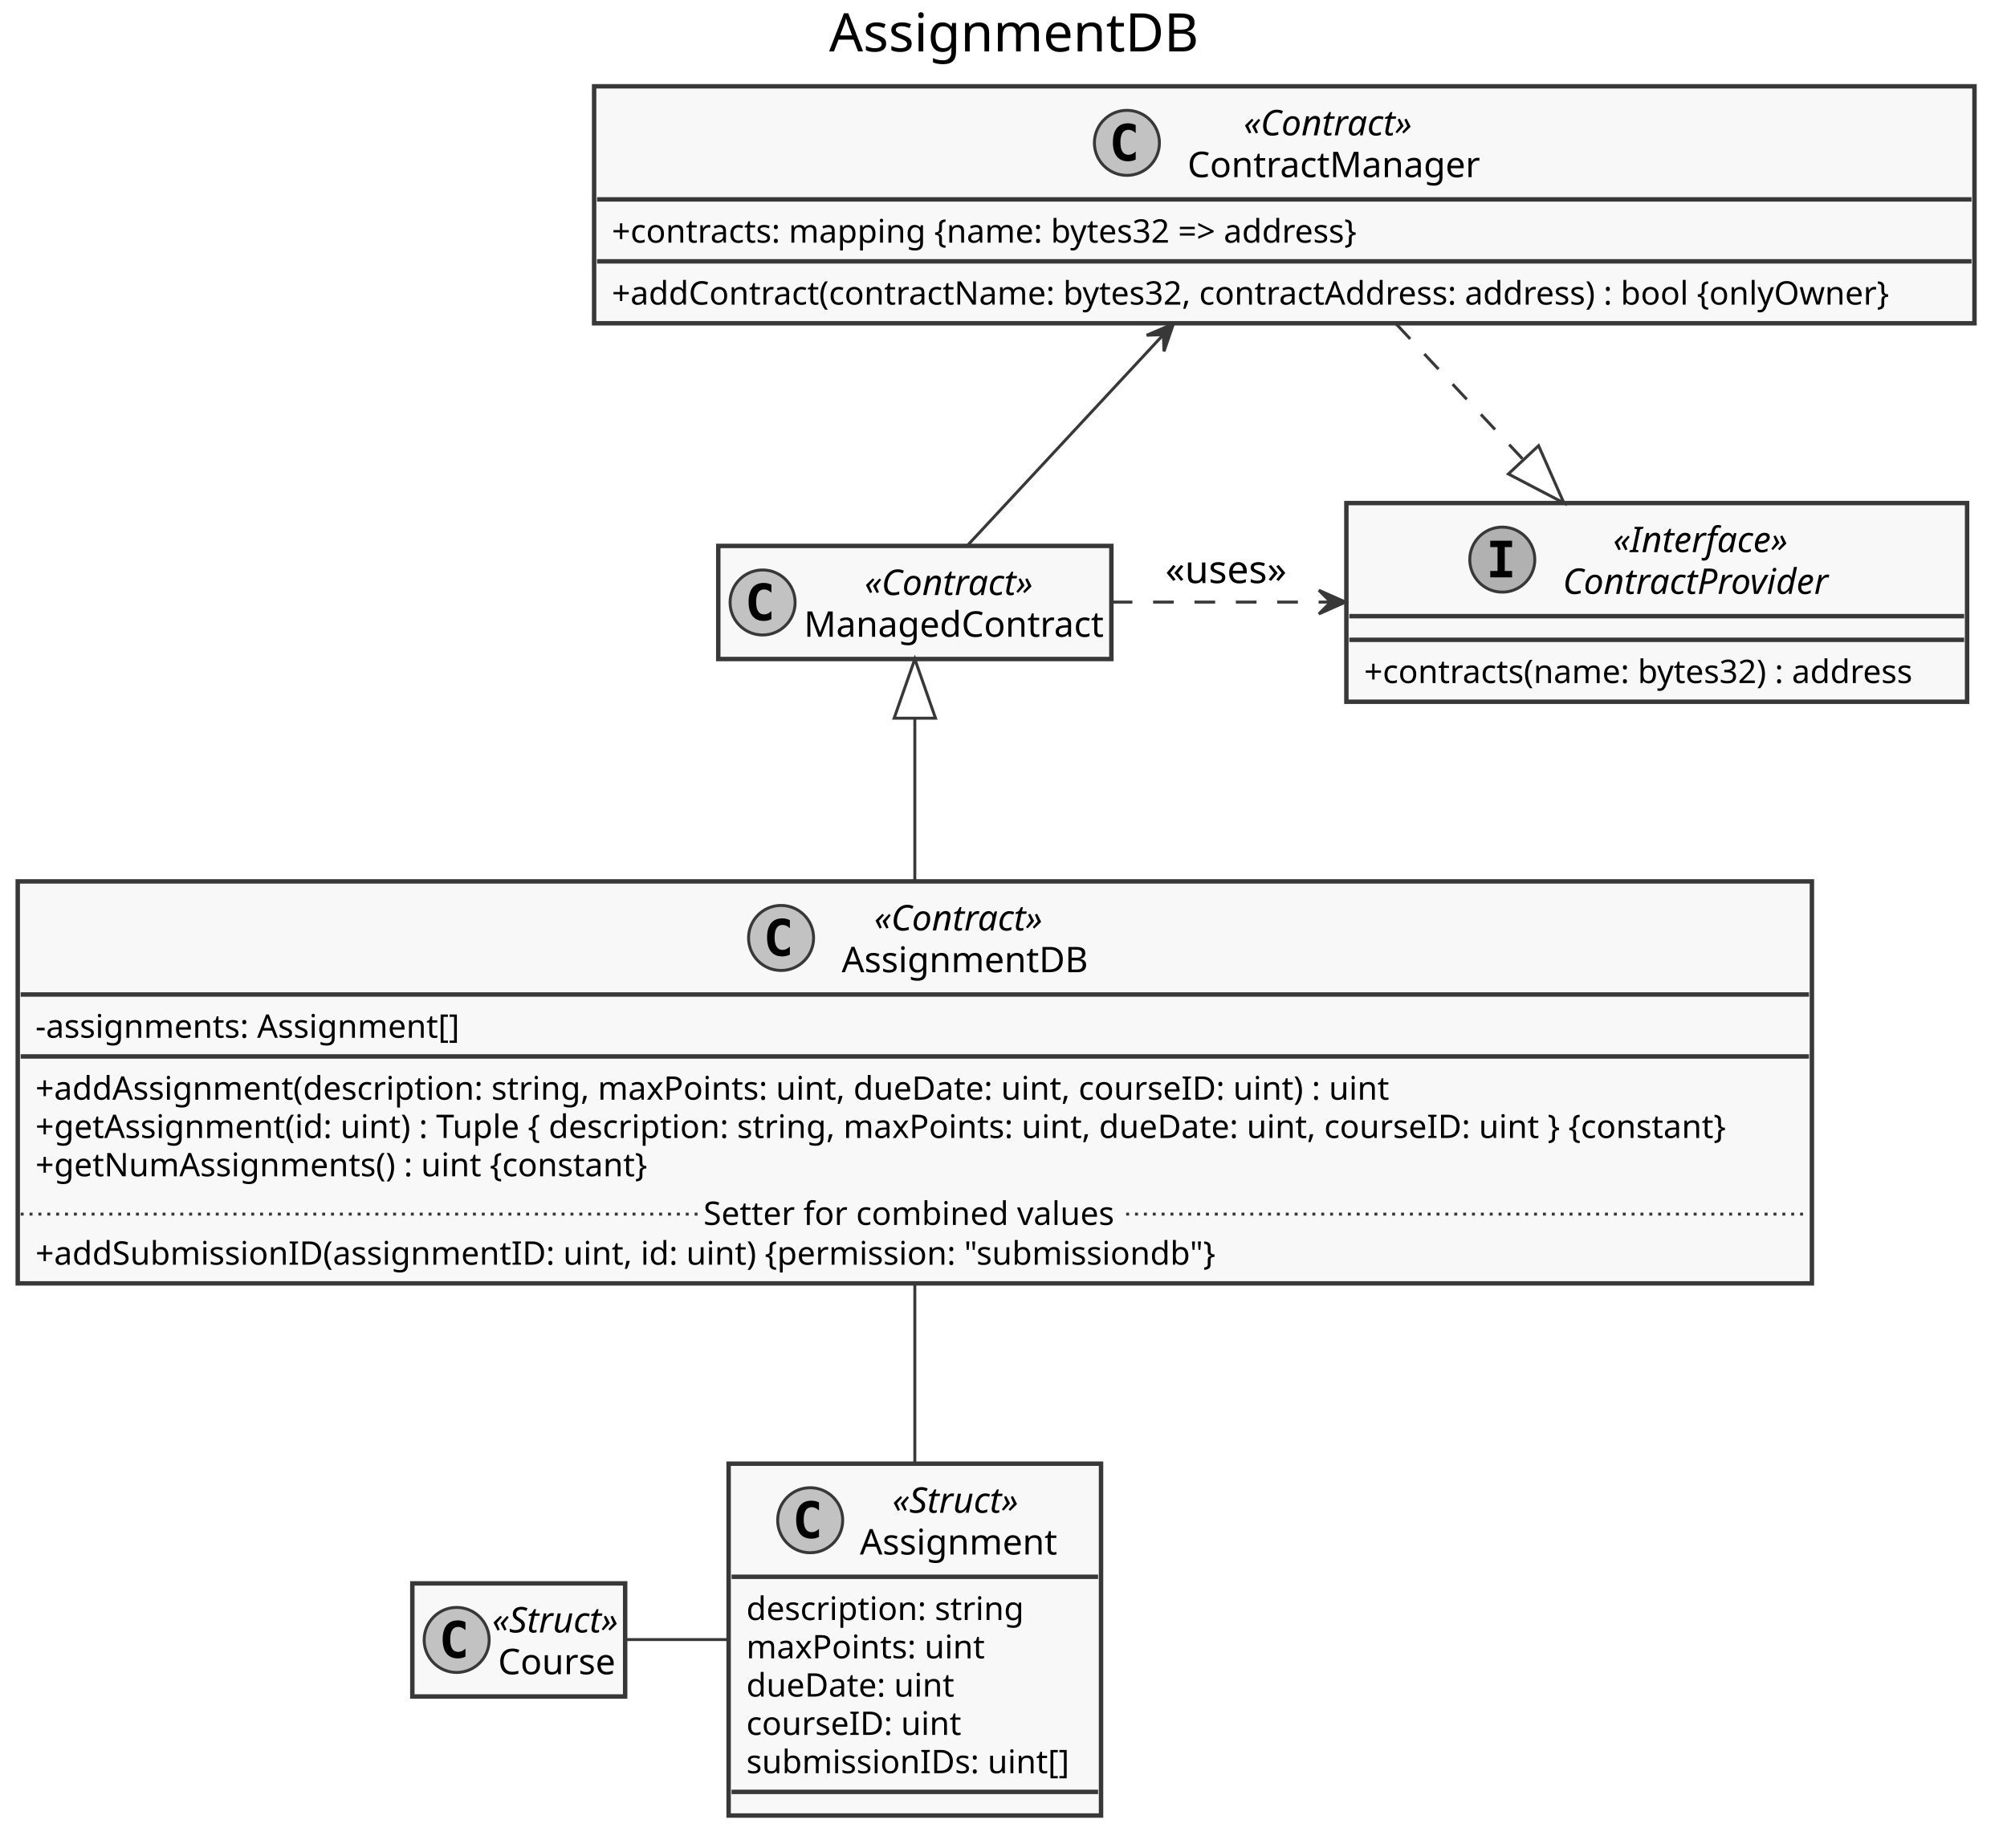
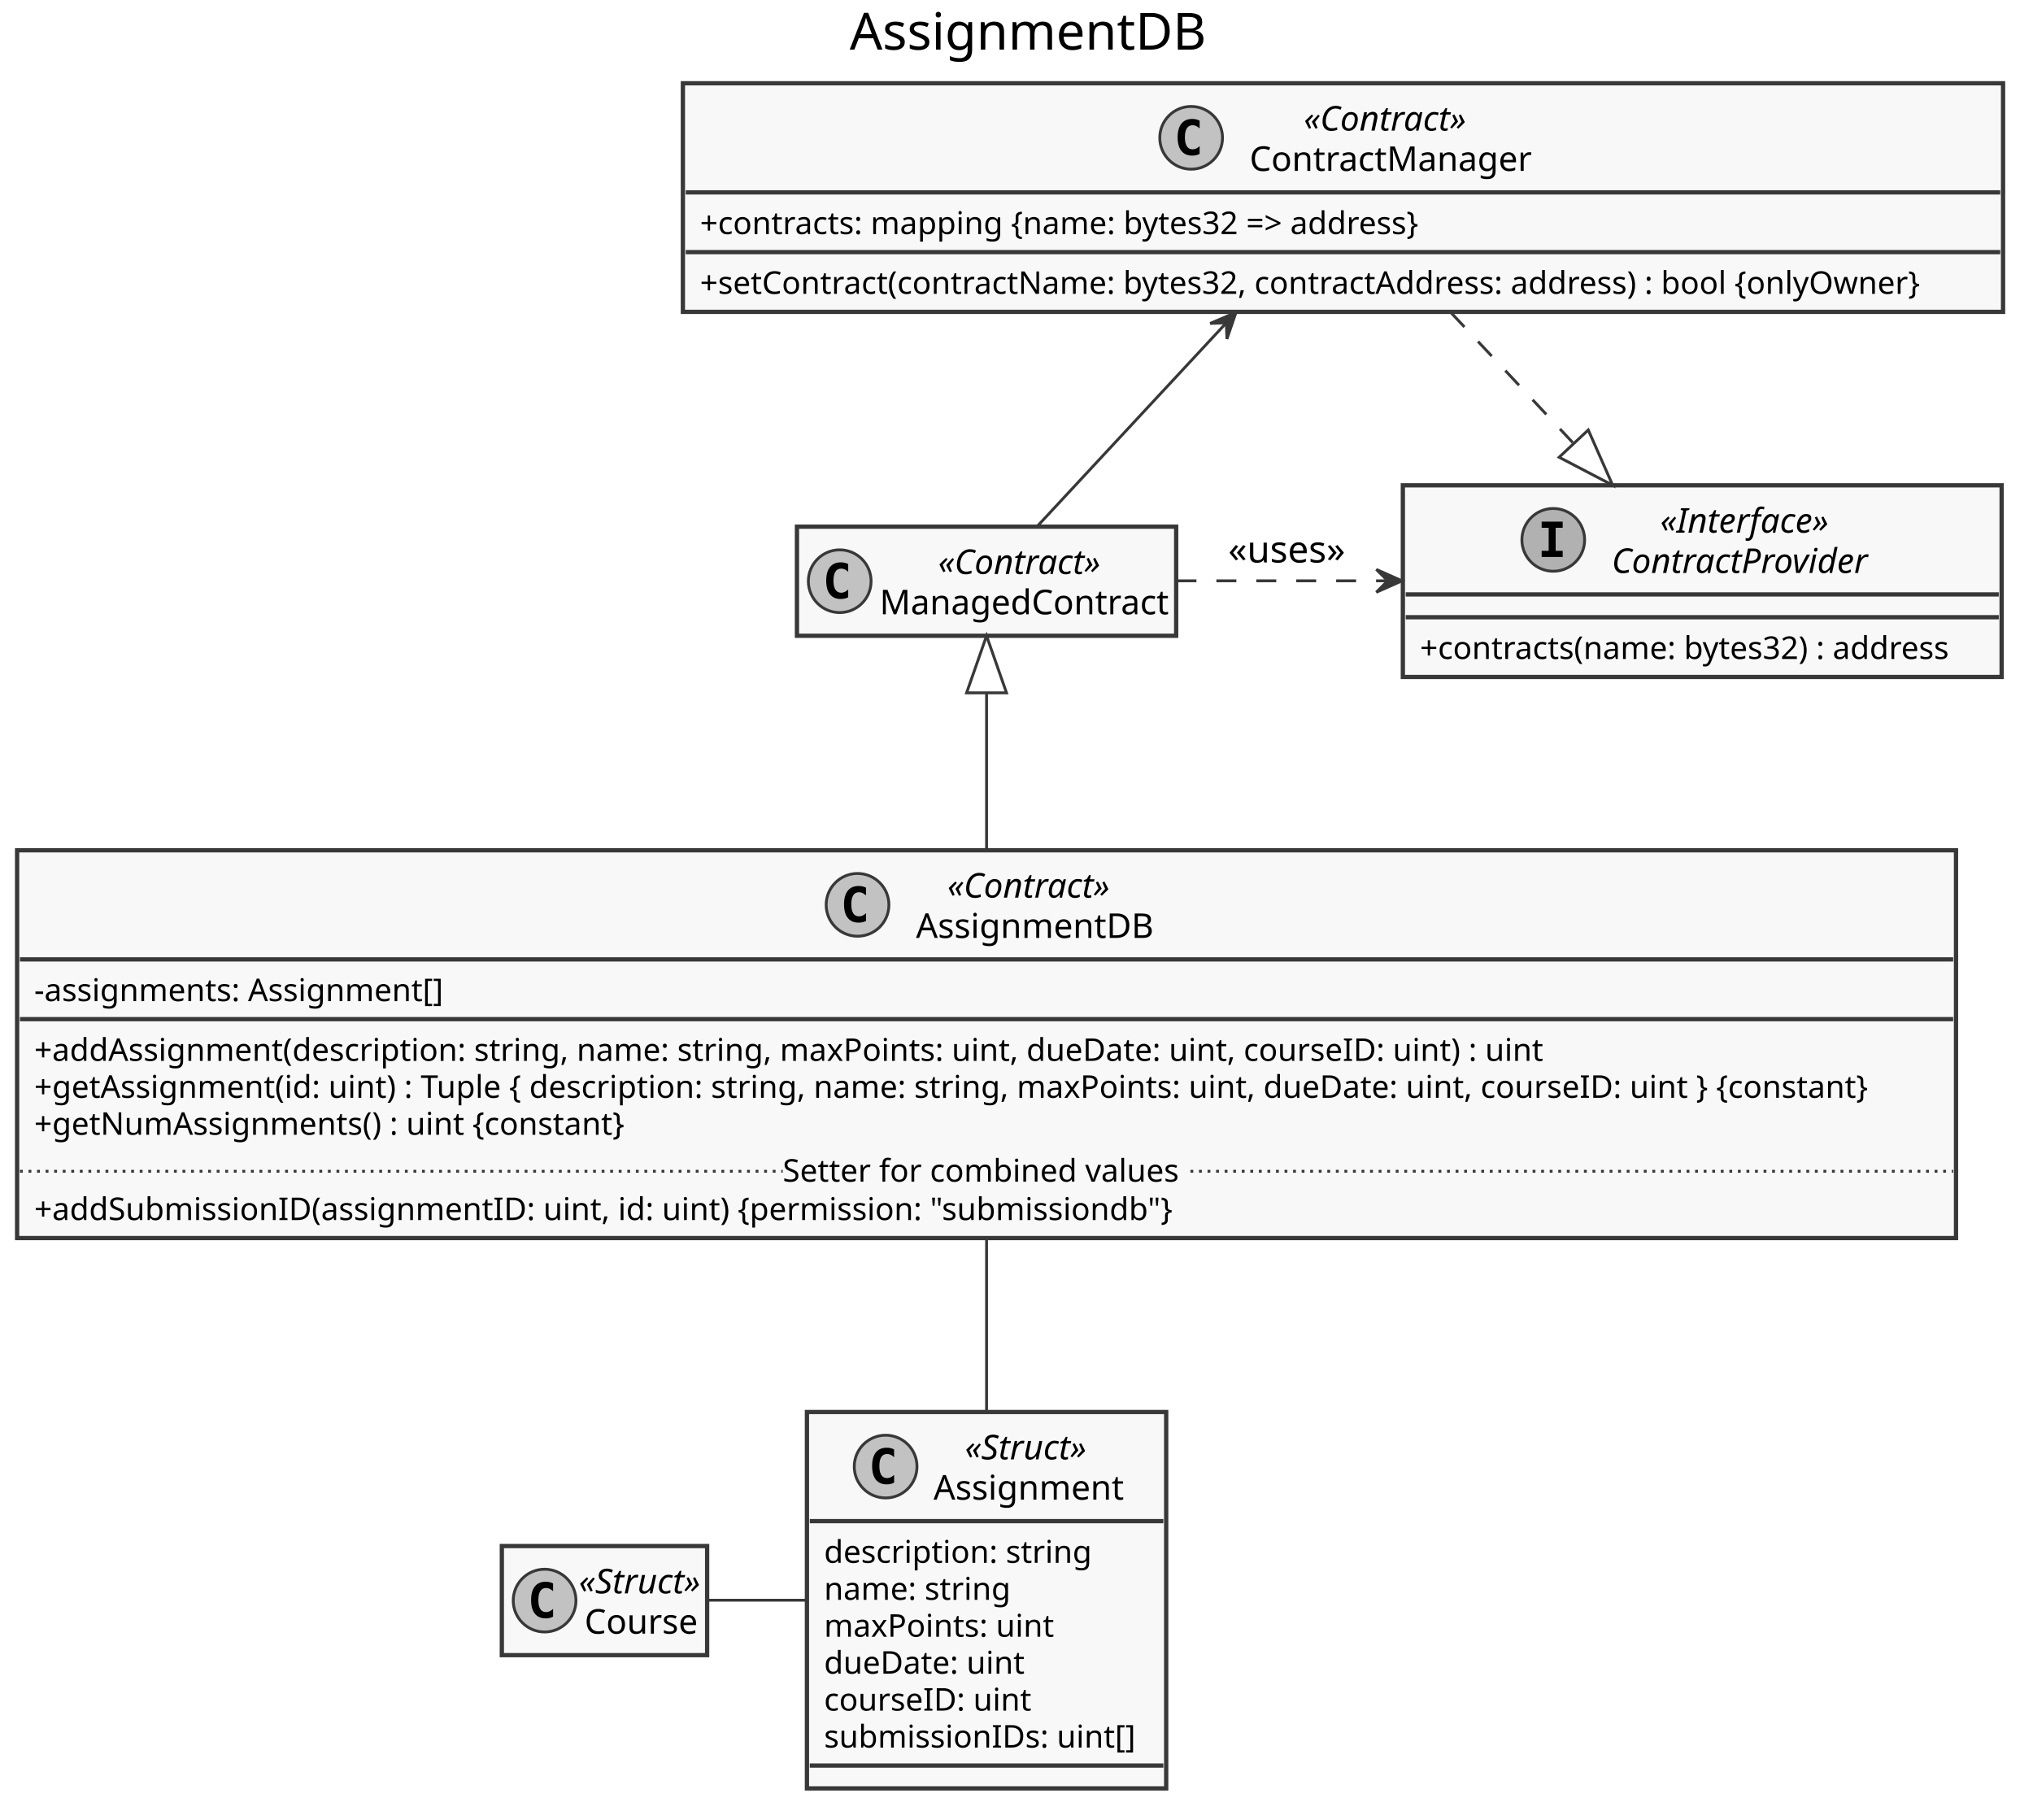
- <svg xmlns="http://www.w3.org/2000/svg" contentScriptType="application/ecmascript" contentStyleType="text/css" height="625px" preserveAspectRatio="none" style="width:679px;height:625px;" version="1.1" viewBox="0 0 679 625" width="679px" zoomAndPan="magnify">
+ <svg xmlns="http://www.w3.org/2000/svg" contentScriptType="application/ecmascript" contentStyleType="text/css" height="638px" preserveAspectRatio="none" style="width:713px;height:638px;" version="1.1" viewBox="0 0 713 638" width="713px" zoomAndPan="magnify">
  <defs />
  <g>
-     <text fill="#000000" font-family="Source Sans Pro Semibold" font-size="18" lengthAdjust="spacingAndGlyphs" textLength="125" x="280.5" y="17.402">AssignmentDB</text>
-     <rect fill="#F8F8F8" height="67.221" id="ContractProvider" style="stroke: #383838; stroke-width: 1.5;" width="210" x="455.5" y="170.199" />
-     <ellipse cx="508.25" cy="189.332" fill="#B1B1B1" rx="11" ry="11" style="stroke: #383838; stroke-width: 1.0;" />
-     <path d="M504.178,185.097 L504.178,182.939 L511.557,182.939 L511.557,185.097 L509.092,185.097 L509.092,193.174 L511.557,193.174 L511.557,195.332 L504.178,195.332 L504.178,193.174 L506.643,193.174 L506.643,185.097 Z " />
-     <text fill="#000000" font-family="Source Sans Pro Semibold" font-size="12" font-style="italic" lengthAdjust="spacingAndGlyphs" textLength="62" x="545.75" y="186.801">«Interface»</text>
-     <text fill="#000000" font-family="Source Sans Pro Semibold" font-size="12" font-style="italic" lengthAdjust="spacingAndGlyphs" textLength="96" x="528.75" y="200.934">ContractProvider</text>
-     <line style="stroke: #383838; stroke-width: 1.5;" x1="456.5" x2="664.5" y1="208.465" y2="208.465" />
-     <line style="stroke: #383838; stroke-width: 1.5;" x1="456.5" x2="664.5" y1="216.465" y2="216.465" />
-     <text fill="#000000" font-family="Source Sans Pro Semibold" font-size="11" lengthAdjust="spacingAndGlyphs" textLength="198" x="461.5" y="231.1">+contracts(name: bytes32) : address</text>
-     <rect fill="#F8F8F8" height="80.176" id="ContractManager" style="stroke: #383838; stroke-width: 1.5;" width="467" x="201" y="29.199" />
-     <ellipse cx="381.25" cy="48.332" fill="#C2C2C2" rx="11" ry="11" style="stroke: #383838; stroke-width: 1.0;" />
-     <path d="M384.223,53.975 Q383.642,54.274 383.003,54.423 Q382.364,54.573 381.658,54.573 Q379.151,54.573 377.832,52.921 Q376.512,51.269 376.512,48.148 Q376.512,45.019 377.832,43.367 Q379.151,41.715 381.658,41.715 Q382.364,41.715 383.011,41.864 Q383.659,42.014 384.223,42.312 L384.223,45.035 Q383.592,44.454 382.999,44.184 Q382.405,43.915 381.774,43.915 Q380.43,43.915 379.745,44.981 Q379.06,46.048 379.06,48.148 Q379.06,50.24 379.745,51.306 Q380.43,52.373 381.774,52.373 Q382.405,52.373 382.999,52.103 Q383.592,51.834 384.223,51.252 Z " />
-     <text fill="#000000" font-family="Source Sans Pro Semibold" font-size="12" font-style="italic" lengthAdjust="spacingAndGlyphs" textLength="60" x="420.75" y="45.801">«Contract»</text>
-     <text fill="#000000" font-family="Source Sans Pro Semibold" font-size="12" lengthAdjust="spacingAndGlyphs" textLength="98" x="401.75" y="59.934">ContractManager</text>
-     <line style="stroke: #383838; stroke-width: 1.5;" x1="202" x2="667" y1="67.465" y2="67.465" />
-     <text fill="#000000" font-family="Source Sans Pro Semibold" font-size="11" lengthAdjust="spacingAndGlyphs" textLength="269" x="207" y="82.1">+contracts: mapping {name: bytes32 =&gt; address}</text>
-     <line style="stroke: #383838; stroke-width: 1.5;" x1="202" x2="667" y1="88.42" y2="88.42" />
-     <text fill="#000000" font-family="Source Sans Pro Semibold" font-size="11" lengthAdjust="spacingAndGlyphs" textLength="455" x="207" y="103.055">+addContract(contractName: bytes32, contractAddress: address) : bool {onlyOwner}</text>
-     <rect fill="#F8F8F8" height="38.266" id="ManagedContract" style="stroke: #383838; stroke-width: 1.5;" width="133" x="243" y="184.699" />
-     <ellipse cx="258" cy="203.832" fill="#C2C2C2" rx="11" ry="11" style="stroke: #383838; stroke-width: 1.0;" />
-     <path d="M260.973,209.475 Q260.392,209.774 259.753,209.923 Q259.114,210.073 258.408,210.073 Q255.901,210.073 254.582,208.421 Q253.262,206.769 253.262,203.648 Q253.262,200.519 254.582,198.867 Q255.901,197.215 258.408,197.215 Q259.114,197.215 259.761,197.364 Q260.409,197.514 260.973,197.812 L260.973,200.535 Q260.342,199.954 259.749,199.684 Q259.155,199.415 258.524,199.415 Q257.18,199.415 256.495,200.481 Q255.81,201.548 255.81,203.648 Q255.81,205.74 256.495,206.806 Q257.18,207.873 258.524,207.873 Q259.155,207.873 259.749,207.603 Q260.342,207.333 260.973,206.752 Z " />
-     <text fill="#000000" font-family="Source Sans Pro Semibold" font-size="12" font-style="italic" lengthAdjust="spacingAndGlyphs" textLength="60" x="292.5" y="201.301">«Contract»</text>
-     <text fill="#000000" font-family="Source Sans Pro Semibold" font-size="12" lengthAdjust="spacingAndGlyphs" textLength="101" x="272" y="215.434">ManagedContract</text>
-     <rect fill="#F8F8F8" height="38.266" id="Course" style="stroke: #383838; stroke-width: 1.5;" width="72" x="139.5" y="535.699" />
-     <ellipse cx="154.5" cy="554.832" fill="#C2C2C2" rx="11" ry="11" style="stroke: #383838; stroke-width: 1.0;" />
-     <path d="M157.473,560.475 Q156.892,560.774 156.253,560.923 Q155.614,561.073 154.908,561.073 Q152.401,561.073 151.082,559.421 Q149.762,557.769 149.762,554.648 Q149.762,551.519 151.082,549.867 Q152.401,548.215 154.908,548.215 Q155.614,548.215 156.261,548.364 Q156.909,548.514 157.473,548.812 L157.473,551.535 Q156.842,550.954 156.249,550.684 Q155.655,550.415 155.024,550.415 Q153.68,550.415 152.995,551.481 Q152.31,552.548 152.31,554.648 Q152.31,556.74 152.995,557.806 Q153.68,558.873 155.024,558.873 Q155.655,558.873 156.249,558.603 Q156.842,558.333 157.473,557.752 Z " />
-     <text fill="#000000" font-family="Source Sans Pro Semibold" font-size="12" font-style="italic" lengthAdjust="spacingAndGlyphs" textLength="44" x="166.5" y="552.301">«Struct»</text>
-     <text fill="#000000" font-family="Source Sans Pro Semibold" font-size="12" lengthAdjust="spacingAndGlyphs" textLength="40" x="168.5" y="566.434">Course</text>
-     <rect fill="#F8F8F8" height="119.041" id="Assignment" style="stroke: #383838; stroke-width: 1.5;" width="126" x="246.5" y="495.199" />
-     <ellipse cx="274.1" cy="514.332" fill="#C2C2C2" rx="11" ry="11" style="stroke: #383838; stroke-width: 1.0;" />
-     <path d="M277.073,519.975 Q276.492,520.274 275.853,520.423 Q275.214,520.573 274.508,520.573 Q272.001,520.573 270.682,518.921 Q269.362,517.269 269.362,514.148 Q269.362,511.019 270.682,509.367 Q272.001,507.715 274.508,507.715 Q275.214,507.715 275.861,507.864 Q276.509,508.014 277.073,508.312 L277.073,511.035 Q276.442,510.454 275.849,510.184 Q275.255,509.915 274.624,509.915 Q273.28,509.915 272.595,510.981 Q271.91,512.048 271.91,514.148 Q271.91,516.24 272.595,517.306 Q273.28,518.373 274.624,518.373 Q275.255,518.373 275.849,518.103 Q276.442,517.833 277.073,517.252 Z " />
-     <text fill="#000000" font-family="Source Sans Pro Semibold" font-size="12" font-style="italic" lengthAdjust="spacingAndGlyphs" textLength="44" x="301.9" y="511.801">«Struct»</text>
-     <text fill="#000000" font-family="Source Sans Pro Semibold" font-size="12" lengthAdjust="spacingAndGlyphs" textLength="66" x="290.9" y="525.934">Assignment</text>
-     <line style="stroke: #383838; stroke-width: 1.5;" x1="247.5" x2="371.5" y1="533.465" y2="533.465" />
-     <text fill="#000000" font-family="Source Sans Pro Semibold" font-size="11" lengthAdjust="spacingAndGlyphs" textLength="99" x="252.5" y="548.1">description: string</text>
-     <text fill="#000000" font-family="Source Sans Pro Semibold" font-size="11" lengthAdjust="spacingAndGlyphs" textLength="83" x="252.5" y="561.055">maxPoints: uint</text>
-     <text fill="#000000" font-family="Source Sans Pro Semibold" font-size="11" lengthAdjust="spacingAndGlyphs" textLength="71" x="252.5" y="574.01">dueDate: uint</text>
-     <text fill="#000000" font-family="Source Sans Pro Semibold" font-size="11" lengthAdjust="spacingAndGlyphs" textLength="75" x="252.5" y="586.965">courseID: uint</text>
-     <text fill="#000000" font-family="Source Sans Pro Semibold" font-size="11" lengthAdjust="spacingAndGlyphs" textLength="114" x="252.5" y="599.92">submissionIDs: uint[]</text>
-     <line style="stroke: #383838; stroke-width: 1.5;" x1="247.5" x2="371.5" y1="606.24" y2="606.24" />
-     <rect fill="#F8F8F8" height="135.996" id="AssignmentDB" style="stroke: #383838; stroke-width: 1.5;" width="607" x="6" y="298.199" />
-     <ellipse cx="264.25" cy="317.332" fill="#C2C2C2" rx="11" ry="11" style="stroke: #383838; stroke-width: 1.0;" />
-     <path d="M267.223,322.975 Q266.642,323.274 266.003,323.423 Q265.364,323.573 264.658,323.573 Q262.151,323.573 260.832,321.921 Q259.512,320.269 259.512,317.148 Q259.512,314.019 260.832,312.367 Q262.151,310.715 264.658,310.715 Q265.364,310.715 266.011,310.864 Q266.659,311.014 267.223,311.312 L267.223,314.035 Q266.592,313.454 265.999,313.184 Q265.405,312.915 264.774,312.915 Q263.43,312.915 262.745,313.981 Q262.06,315.048 262.06,317.148 Q262.06,319.24 262.745,320.306 Q263.43,321.373 264.774,321.373 Q265.405,321.373 265.999,321.103 Q266.592,320.834 267.223,320.252 Z " />
-     <text fill="#000000" font-family="Source Sans Pro Semibold" font-size="12" font-style="italic" lengthAdjust="spacingAndGlyphs" textLength="60" x="295.75" y="314.801">«Contract»</text>
-     <text fill="#000000" font-family="Source Sans Pro Semibold" font-size="12" lengthAdjust="spacingAndGlyphs" textLength="82" x="284.75" y="328.934">AssignmentDB</text>
-     <line style="stroke: #383838; stroke-width: 1.5;" x1="7" x2="612" y1="336.465" y2="336.465" />
+     <text fill="#000000" font-family="Source Sans Pro Semibold" font-size="18" lengthAdjust="spacingAndGlyphs" textLength="125" x="298" y="17.402">AssignmentDB</text>
+     <rect fill="#F8F8F8" height="67.221" id="ContractProvider" style="stroke: #383838; stroke-width: 1.5;" width="210" x="492" y="170.199" />
+     <ellipse cx="544.75" cy="189.332" fill="#B1B1B1" rx="11" ry="11" style="stroke: #383838; stroke-width: 1.0;" />
+     <path d="M540.678,185.097 L540.678,182.939 L548.057,182.939 L548.057,185.097 L545.592,185.097 L545.592,193.174 L548.057,193.174 L548.057,195.332 L540.678,195.332 L540.678,193.174 L543.143,193.174 L543.143,185.097 Z " />
+     <text fill="#000000" font-family="Source Sans Pro Semibold" font-size="12" font-style="italic" lengthAdjust="spacingAndGlyphs" textLength="62" x="582.25" y="186.801">«Interface»</text>
+     <text fill="#000000" font-family="Source Sans Pro Semibold" font-size="12" font-style="italic" lengthAdjust="spacingAndGlyphs" textLength="96" x="565.25" y="200.934">ContractProvider</text>
+     <line style="stroke: #383838; stroke-width: 1.5;" x1="493" x2="701" y1="208.465" y2="208.465" />
+     <line style="stroke: #383838; stroke-width: 1.5;" x1="493" x2="701" y1="216.465" y2="216.465" />
+     <text fill="#000000" font-family="Source Sans Pro Semibold" font-size="11" lengthAdjust="spacingAndGlyphs" textLength="198" x="498" y="231.1">+contracts(name: bytes32) : address</text>
+     <rect fill="#F8F8F8" height="80.176" id="ContractManager" style="stroke: #383838; stroke-width: 1.5;" width="463" x="239.5" y="29.199" />
+     <ellipse cx="417.75" cy="48.332" fill="#C2C2C2" rx="11" ry="11" style="stroke: #383838; stroke-width: 1.0;" />
+     <path d="M420.723,53.975 Q420.142,54.274 419.503,54.423 Q418.864,54.573 418.158,54.573 Q415.651,54.573 414.332,52.921 Q413.012,51.269 413.012,48.148 Q413.012,45.019 414.332,43.367 Q415.651,41.715 418.158,41.715 Q418.864,41.715 419.511,41.864 Q420.159,42.014 420.723,42.312 L420.723,45.035 Q420.092,44.454 419.499,44.184 Q418.905,43.915 418.274,43.915 Q416.93,43.915 416.245,44.981 Q415.56,46.048 415.56,48.148 Q415.56,50.24 416.245,51.306 Q416.93,52.373 418.274,52.373 Q418.905,52.373 419.499,52.103 Q420.092,51.834 420.723,51.252 Z " />
+     <text fill="#000000" font-family="Source Sans Pro Semibold" font-size="12" font-style="italic" lengthAdjust="spacingAndGlyphs" textLength="60" x="457.25" y="45.801">«Contract»</text>
+     <text fill="#000000" font-family="Source Sans Pro Semibold" font-size="12" lengthAdjust="spacingAndGlyphs" textLength="98" x="438.25" y="59.934">ContractManager</text>
+     <line style="stroke: #383838; stroke-width: 1.5;" x1="240.5" x2="701.5" y1="67.465" y2="67.465" />
+     <text fill="#000000" font-family="Source Sans Pro Semibold" font-size="11" lengthAdjust="spacingAndGlyphs" textLength="269" x="245.5" y="82.1">+contracts: mapping {name: bytes32 =&gt; address}</text>
+     <line style="stroke: #383838; stroke-width: 1.5;" x1="240.5" x2="701.5" y1="88.42" y2="88.42" />
+     <text fill="#000000" font-family="Source Sans Pro Semibold" font-size="11" lengthAdjust="spacingAndGlyphs" textLength="451" x="245.5" y="103.055">+setContract(contractName: bytes32, contractAddress: address) : bool {onlyOwner}</text>
+     <rect fill="#F8F8F8" height="38.266" id="ManagedContract" style="stroke: #383838; stroke-width: 1.5;" width="133" x="279.5" y="184.699" />
+     <ellipse cx="294.5" cy="203.832" fill="#C2C2C2" rx="11" ry="11" style="stroke: #383838; stroke-width: 1.0;" />
+     <path d="M297.473,209.475 Q296.892,209.774 296.253,209.923 Q295.614,210.073 294.908,210.073 Q292.401,210.073 291.082,208.421 Q289.762,206.769 289.762,203.648 Q289.762,200.519 291.082,198.867 Q292.401,197.215 294.908,197.215 Q295.614,197.215 296.261,197.364 Q296.909,197.514 297.473,197.812 L297.473,200.535 Q296.842,199.954 296.249,199.684 Q295.655,199.415 295.024,199.415 Q293.68,199.415 292.995,200.481 Q292.31,201.548 292.31,203.648 Q292.31,205.74 292.995,206.806 Q293.68,207.873 295.024,207.873 Q295.655,207.873 296.249,207.603 Q296.842,207.333 297.473,206.752 Z " />
+     <text fill="#000000" font-family="Source Sans Pro Semibold" font-size="12" font-style="italic" lengthAdjust="spacingAndGlyphs" textLength="60" x="329" y="201.301">«Contract»</text>
+     <text fill="#000000" font-family="Source Sans Pro Semibold" font-size="12" lengthAdjust="spacingAndGlyphs" textLength="101" x="308.5" y="215.434">ManagedContract</text>
+     <rect fill="#F8F8F8" height="38.266" id="Course" style="stroke: #383838; stroke-width: 1.5;" width="72" x="176" y="542.199" />
+     <ellipse cx="191" cy="561.332" fill="#C2C2C2" rx="11" ry="11" style="stroke: #383838; stroke-width: 1.0;" />
+     <path d="M193.973,566.975 Q193.392,567.274 192.753,567.423 Q192.114,567.573 191.408,567.573 Q188.901,567.573 187.582,565.921 Q186.262,564.269 186.262,561.148 Q186.262,558.019 187.582,556.367 Q188.901,554.715 191.408,554.715 Q192.114,554.715 192.761,554.864 Q193.409,555.014 193.973,555.312 L193.973,558.035 Q193.342,557.454 192.749,557.184 Q192.155,556.915 191.524,556.915 Q190.18,556.915 189.495,557.981 Q188.81,559.048 188.81,561.148 Q188.81,563.24 189.495,564.306 Q190.18,565.373 191.524,565.373 Q192.155,565.373 192.749,565.103 Q193.342,564.833 193.973,564.252 Z " />
+     <text fill="#000000" font-family="Source Sans Pro Semibold" font-size="12" font-style="italic" lengthAdjust="spacingAndGlyphs" textLength="44" x="203" y="558.801">«Struct»</text>
+     <text fill="#000000" font-family="Source Sans Pro Semibold" font-size="12" lengthAdjust="spacingAndGlyphs" textLength="40" x="205" y="572.934">Course</text>
+     <rect fill="#F8F8F8" height="131.996" id="Assignment" style="stroke: #383838; stroke-width: 1.5;" width="126" x="283" y="495.199" />
+     <ellipse cx="310.6" cy="514.332" fill="#C2C2C2" rx="11" ry="11" style="stroke: #383838; stroke-width: 1.0;" />
+     <path d="M313.573,519.975 Q312.992,520.274 312.353,520.423 Q311.714,520.573 311.008,520.573 Q308.501,520.573 307.182,518.921 Q305.862,517.269 305.862,514.148 Q305.862,511.019 307.182,509.367 Q308.501,507.715 311.008,507.715 Q311.714,507.715 312.361,507.864 Q313.009,508.014 313.573,508.312 L313.573,511.035 Q312.942,510.454 312.349,510.184 Q311.755,509.915 311.124,509.915 Q309.78,509.915 309.095,510.981 Q308.41,512.048 308.41,514.148 Q308.41,516.24 309.095,517.306 Q309.78,518.373 311.124,518.373 Q311.755,518.373 312.349,518.103 Q312.942,517.833 313.573,517.252 Z " />
+     <text fill="#000000" font-family="Source Sans Pro Semibold" font-size="12" font-style="italic" lengthAdjust="spacingAndGlyphs" textLength="44" x="338.4" y="511.801">«Struct»</text>
+     <text fill="#000000" font-family="Source Sans Pro Semibold" font-size="12" lengthAdjust="spacingAndGlyphs" textLength="66" x="327.4" y="525.934">Assignment</text>
+     <line style="stroke: #383838; stroke-width: 1.5;" x1="284" x2="408" y1="533.465" y2="533.465" />
+     <text fill="#000000" font-family="Source Sans Pro Semibold" font-size="11" lengthAdjust="spacingAndGlyphs" textLength="99" x="289" y="548.1">description: string</text>
+     <text fill="#000000" font-family="Source Sans Pro Semibold" font-size="11" lengthAdjust="spacingAndGlyphs" textLength="67" x="289" y="561.055">name: string</text>
+     <text fill="#000000" font-family="Source Sans Pro Semibold" font-size="11" lengthAdjust="spacingAndGlyphs" textLength="83" x="289" y="574.01">maxPoints: uint</text>
+     <text fill="#000000" font-family="Source Sans Pro Semibold" font-size="11" lengthAdjust="spacingAndGlyphs" textLength="71" x="289" y="586.965">dueDate: uint</text>
+     <text fill="#000000" font-family="Source Sans Pro Semibold" font-size="11" lengthAdjust="spacingAndGlyphs" textLength="75" x="289" y="599.92">courseID: uint</text>
+     <text fill="#000000" font-family="Source Sans Pro Semibold" font-size="11" lengthAdjust="spacingAndGlyphs" textLength="114" x="289" y="612.875">submissionIDs: uint[]</text>
+     <line style="stroke: #383838; stroke-width: 1.5;" x1="284" x2="408" y1="619.195" y2="619.195" />
+     <rect fill="#F8F8F8" height="135.996" id="AssignmentDB" style="stroke: #383838; stroke-width: 1.5;" width="680" x="6" y="298.199" />
+     <ellipse cx="300.75" cy="317.332" fill="#C2C2C2" rx="11" ry="11" style="stroke: #383838; stroke-width: 1.0;" />
+     <path d="M303.723,322.975 Q303.142,323.274 302.503,323.423 Q301.864,323.573 301.158,323.573 Q298.651,323.573 297.332,321.921 Q296.012,320.269 296.012,317.148 Q296.012,314.019 297.332,312.367 Q298.651,310.715 301.158,310.715 Q301.864,310.715 302.511,310.864 Q303.159,311.014 303.723,311.312 L303.723,314.035 Q303.092,313.454 302.499,313.184 Q301.905,312.915 301.274,312.915 Q299.93,312.915 299.245,313.981 Q298.56,315.048 298.56,317.148 Q298.56,319.24 299.245,320.306 Q299.93,321.373 301.274,321.373 Q301.905,321.373 302.499,321.103 Q303.092,320.834 303.723,320.252 Z " />
+     <text fill="#000000" font-family="Source Sans Pro Semibold" font-size="12" font-style="italic" lengthAdjust="spacingAndGlyphs" textLength="60" x="332.25" y="314.801">«Contract»</text>
+     <text fill="#000000" font-family="Source Sans Pro Semibold" font-size="12" lengthAdjust="spacingAndGlyphs" textLength="82" x="321.25" y="328.934">AssignmentDB</text>
+     <line style="stroke: #383838; stroke-width: 1.5;" x1="7" x2="685" y1="336.465" y2="336.465" />
    <text fill="#000000" font-family="Source Sans Pro Semibold" font-size="11" lengthAdjust="spacingAndGlyphs" textLength="152" x="12" y="351.1">-assignments: Assignment[]</text>
-     <line style="stroke: #383838; stroke-width: 1.5;" x1="7" x2="612" y1="357.42" y2="357.42" />
-     <text fill="#000000" font-family="Source Sans Pro Semibold" font-size="11" lengthAdjust="spacingAndGlyphs" textLength="477" x="12" y="372.055">+addAssignment(description: string, maxPoints: uint, dueDate: uint, courseID: uint) : uint</text>
-     <text fill="#000000" font-family="Source Sans Pro Semibold" font-size="11" lengthAdjust="spacingAndGlyphs" textLength="595" x="12" y="385.01">+getAssignment(id: uint) : Tuple { description: string, maxPoints: uint, dueDate: uint, courseID: uint } {constant}</text>
+     <line style="stroke: #383838; stroke-width: 1.5;" x1="7" x2="685" y1="357.42" y2="357.42" />
+     <text fill="#000000" font-family="Source Sans Pro Semibold" font-size="11" lengthAdjust="spacingAndGlyphs" textLength="550" x="12" y="372.055">+addAssignment(description: string, name: string, maxPoints: uint, dueDate: uint, courseID: uint) : uint</text>
+     <text fill="#000000" font-family="Source Sans Pro Semibold" font-size="11" lengthAdjust="spacingAndGlyphs" textLength="668" x="12" y="385.01">+getAssignment(id: uint) : Tuple { description: string, name: string, maxPoints: uint, dueDate: uint, courseID: uint } {constant}</text>
    <text fill="#000000" font-family="Source Sans Pro Semibold" font-size="11" lengthAdjust="spacingAndGlyphs" textLength="217" x="12" y="397.965">+getNumAssignments() : uint {constant}</text>
    <text fill="#000000" font-family="Source Sans Pro Semibold" font-size="11" lengthAdjust="spacingAndGlyphs" textLength="414" x="12" y="427.875">+addSubmissionID(assignmentID: uint, id: uint) {permission: "submissiondb"}</text>
-     <line style="stroke: #383838; stroke-width: 1.0; stroke-dasharray: 1.0,2.0;" x1="7" x2="238" y1="410.763" y2="410.763" />
-     <text fill="#000000" font-family="Source Sans Pro Semibold" font-size="11" lengthAdjust="spacingAndGlyphs" textLength="143" x="238" y="414.42">Setter for combined values</text>
-     <line style="stroke: #383838; stroke-width: 1.0; stroke-dasharray: 1.0,2.0;" x1="381" x2="612" y1="410.763" y2="410.763" />
-     <path d="M472.304,109.554 C485.754,123.911 501.039,140.226 515.061,155.195 " fill="none" id="ContractManager-ContractProvider" style="stroke: #383838; stroke-width: 1.0; stroke-dasharray: 7.0,7.0;" />
-     <polygon fill="none" points="520.523,150.787,529.088,170.168,510.306,160.358,520.523,150.787" style="stroke: #383838; stroke-width: 1.0;" />
-     <path d="M376.104,203.699 C398.843,203.699 424.917,203.699 450.161,203.699 " fill="none" id="ManagedContract-ContractProvider" style="stroke: #383838; stroke-width: 1.0; stroke-dasharray: 7.0,7.0;" />
-     <polygon fill="#383838" points="455.197,203.699,446.197,199.699,450.197,203.699,446.197,207.699,455.197,203.699" style="stroke: #383838; stroke-width: 1.0;" />
-     <text fill="#000000" font-family="Source Sans Pro Semibold" font-size="13" lengthAdjust="spacingAndGlyphs" textLength="43" x="394.25" y="197.268">«uses»</text>
-     <path d="M393.45,113.369 C371.123,137.392 344.64,165.888 327.476,184.357 " fill="none" id="ContractManager-ManagedContract" style="stroke: #383838; stroke-width: 1.0;" />
-     <polygon fill="#383838" points="396.996,109.554,387.939,113.423,393.592,113.216,393.799,118.869,396.996,109.554" style="stroke: #383838; stroke-width: 1.0;" />
-     <path d="M309.5,243.129 C309.5,259.627 309.5,279.288 309.5,298 " fill="none" id="ManagedContract-AssignmentDB" style="stroke: #383838; stroke-width: 1.0;" />
-     <polygon fill="none" points="302.5,242.978,309.5,222.978,316.5,242.978,302.5,242.978" style="stroke: #383838; stroke-width: 1.0;" />
-     <path d="M309.5,434.252 C309.5,454.183 309.5,475.812 309.5,495.17 " fill="none" id="AssignmentDB-Assignment" style="stroke: #383838; stroke-width: 1.0;" />
-     <path d="M211.617,554.699 C223.215,554.699 234.813,554.699 246.411,554.699 " fill="none" id="Course-Assignment" style="stroke: #383838; stroke-width: 1.0;" />
+     <line style="stroke: #383838; stroke-width: 1.0; stroke-dasharray: 1.0,2.0;" x1="7" x2="274.5" y1="410.763" y2="410.763" />
+     <text fill="#000000" font-family="Source Sans Pro Semibold" font-size="11" lengthAdjust="spacingAndGlyphs" textLength="143" x="274.5" y="414.42">Setter for combined values</text>
+     <line style="stroke: #383838; stroke-width: 1.0; stroke-dasharray: 1.0,2.0;" x1="417.5" x2="685" y1="410.763" y2="410.763" />
+     <path d="M508.804,109.554 C522.254,123.911 537.539,140.226 551.561,155.195 " fill="none" id="ContractManager-ContractProvider" style="stroke: #383838; stroke-width: 1.0; stroke-dasharray: 7.0,7.0;" />
+     <polygon fill="none" points="557.023,150.787,565.588,170.168,546.806,160.358,557.023,150.787" style="stroke: #383838; stroke-width: 1.0;" />
+     <path d="M412.604,203.699 C435.343,203.699 461.417,203.699 486.661,203.699 " fill="none" id="ManagedContract-ContractProvider" style="stroke: #383838; stroke-width: 1.0; stroke-dasharray: 7.0,7.0;" />
+     <polygon fill="#383838" points="491.697,203.699,482.697,199.699,486.697,203.699,482.697,207.699,491.697,203.699" style="stroke: #383838; stroke-width: 1.0;" />
+     <text fill="#000000" font-family="Source Sans Pro Semibold" font-size="13" lengthAdjust="spacingAndGlyphs" textLength="43" x="430.75" y="197.268">«uses»</text>
+     <path d="M429.95,113.369 C407.623,137.392 381.14,165.888 363.976,184.357 " fill="none" id="ContractManager-ManagedContract" style="stroke: #383838; stroke-width: 1.0;" />
+     <polygon fill="#383838" points="433.496,109.554,424.439,113.423,430.092,113.216,430.299,118.869,433.496,109.554" style="stroke: #383838; stroke-width: 1.0;" />
+     <path d="M346,243.129 C346,259.627 346,279.288 346,298 " fill="none" id="ManagedContract-AssignmentDB" style="stroke: #383838; stroke-width: 1.0;" />
+     <polygon fill="none" points="339,242.978,346,222.978,353,242.978,339,242.978" style="stroke: #383838; stroke-width: 1.0;" />
+     <path d="M346,434.401 C346,454.06 346,475.471 346,495.007 " fill="none" id="AssignmentDB-Assignment" style="stroke: #383838; stroke-width: 1.0;" />
+     <path d="M248.117,561.199 C259.715,561.199 271.313,561.199 282.911,561.199 " fill="none" id="Course-Assignment" style="stroke: #383838; stroke-width: 1.0;" />
  </g>
</svg>
